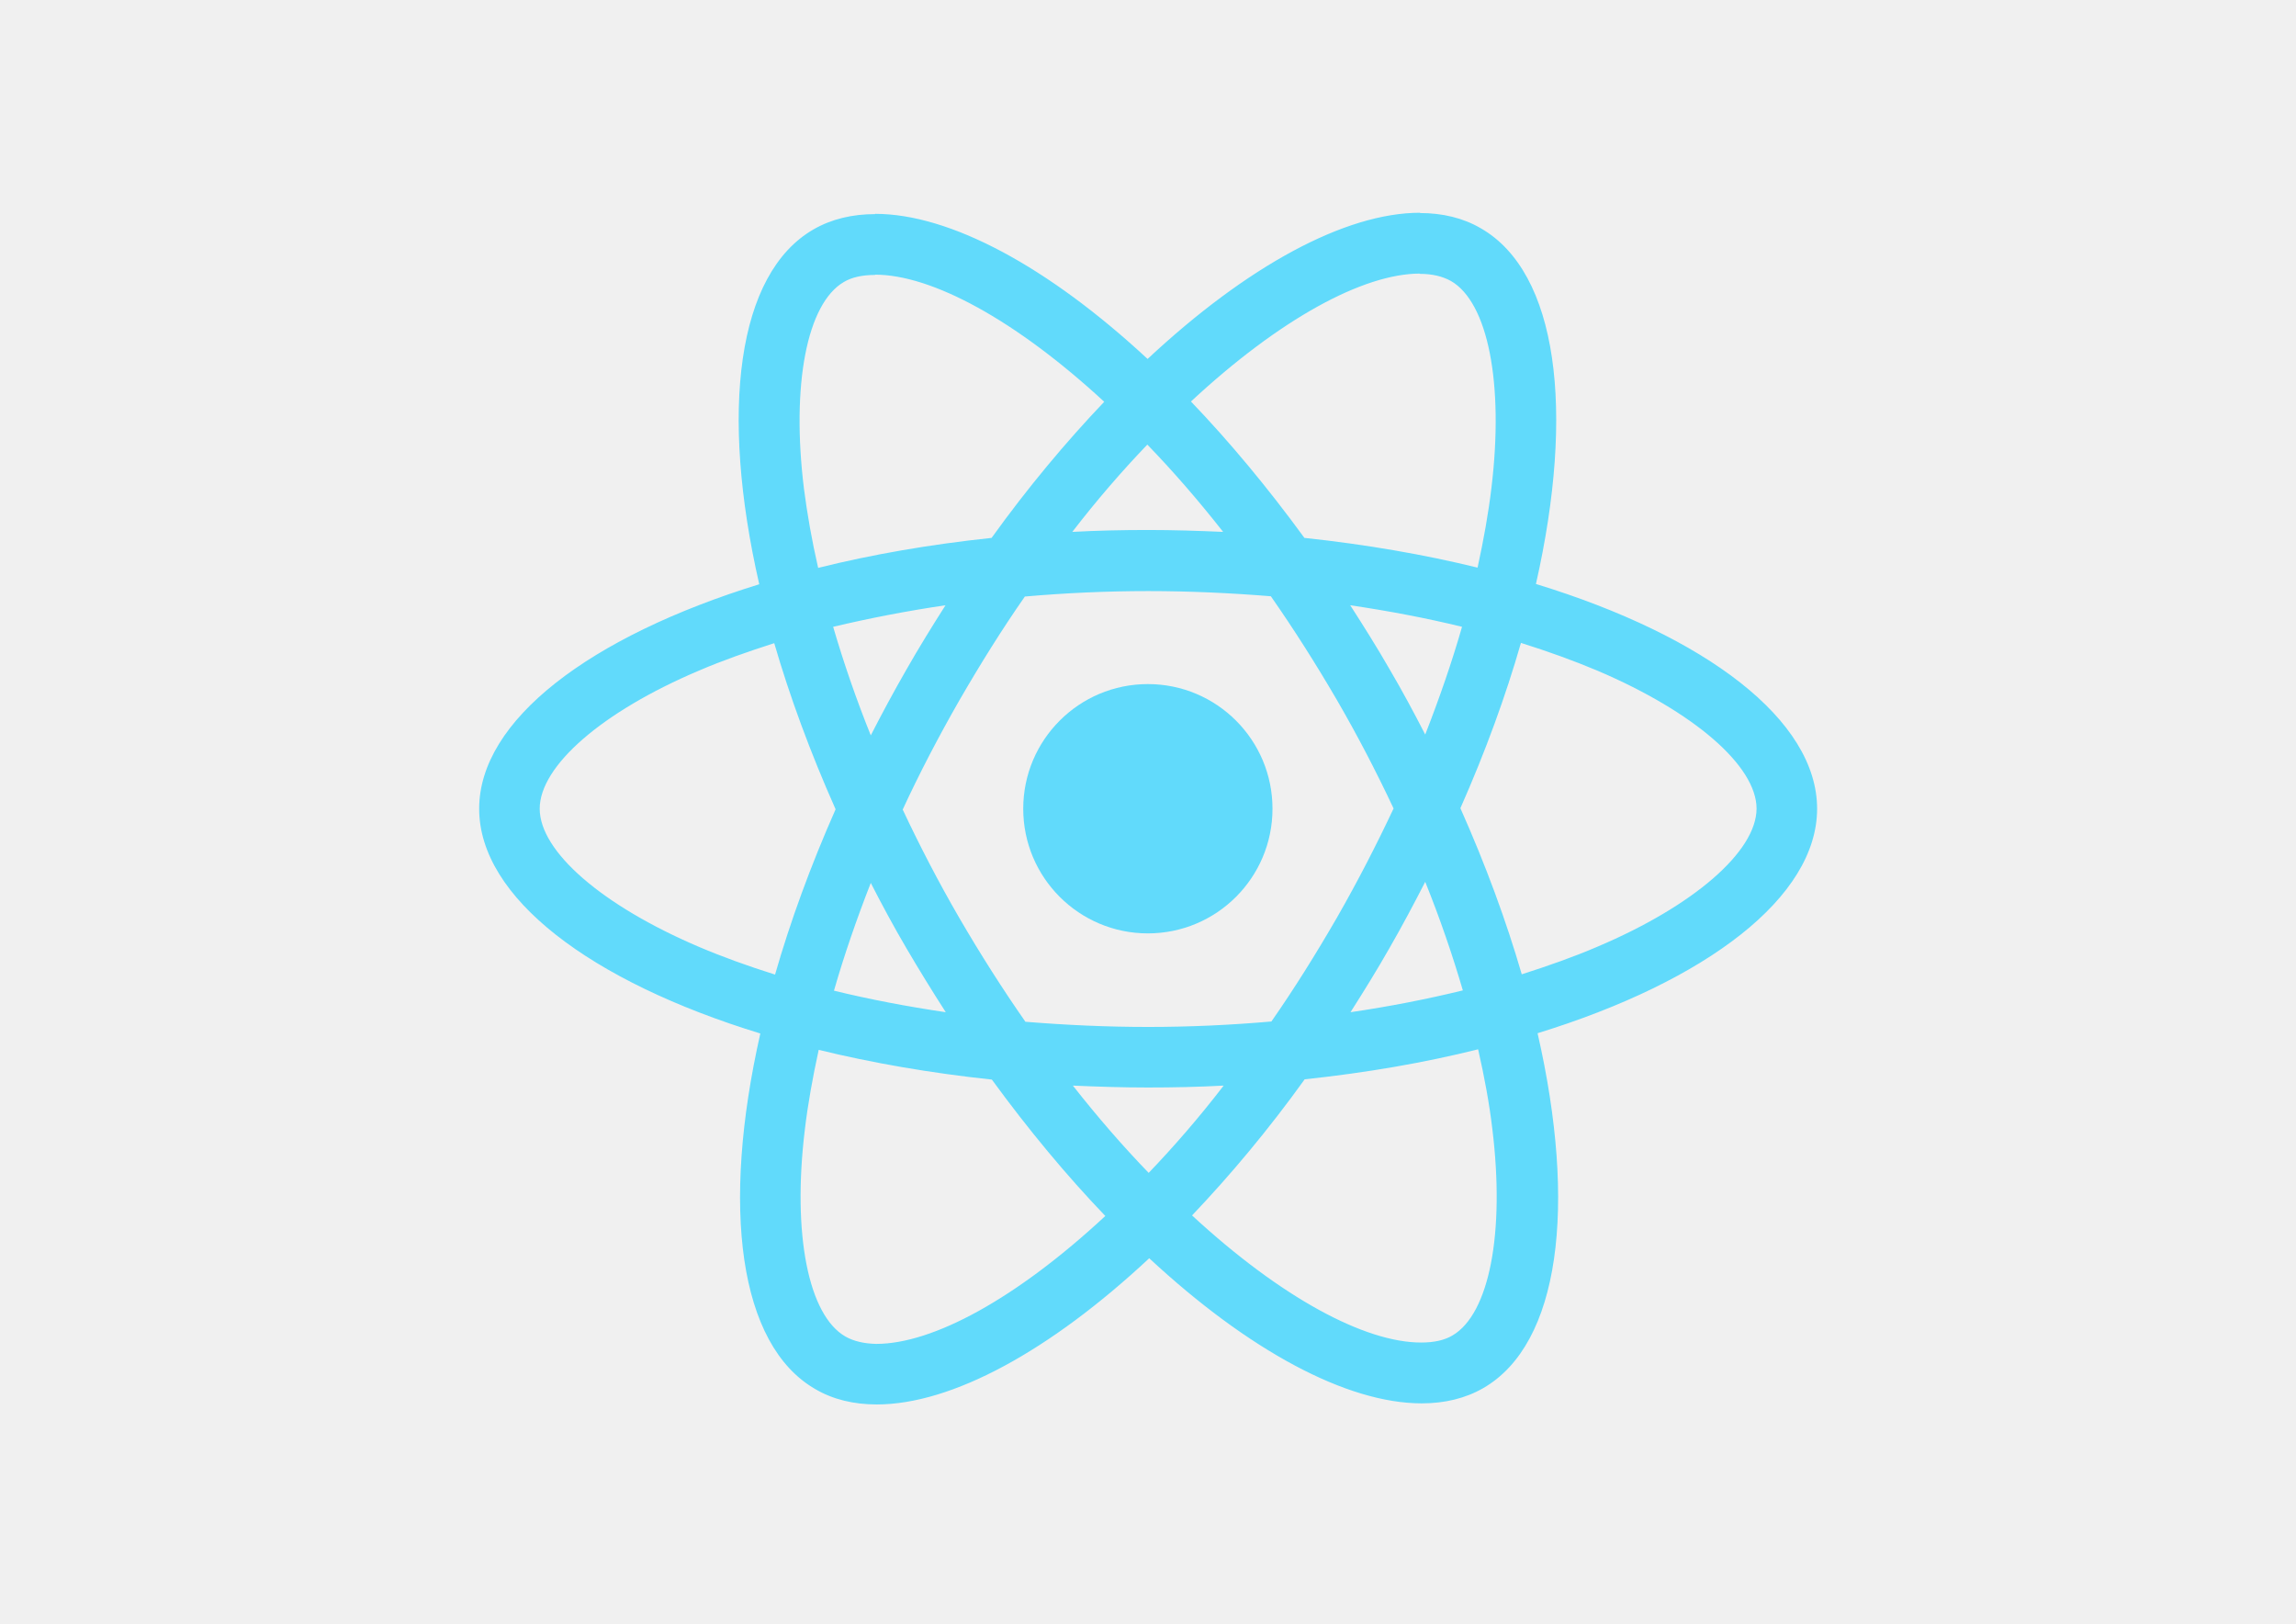
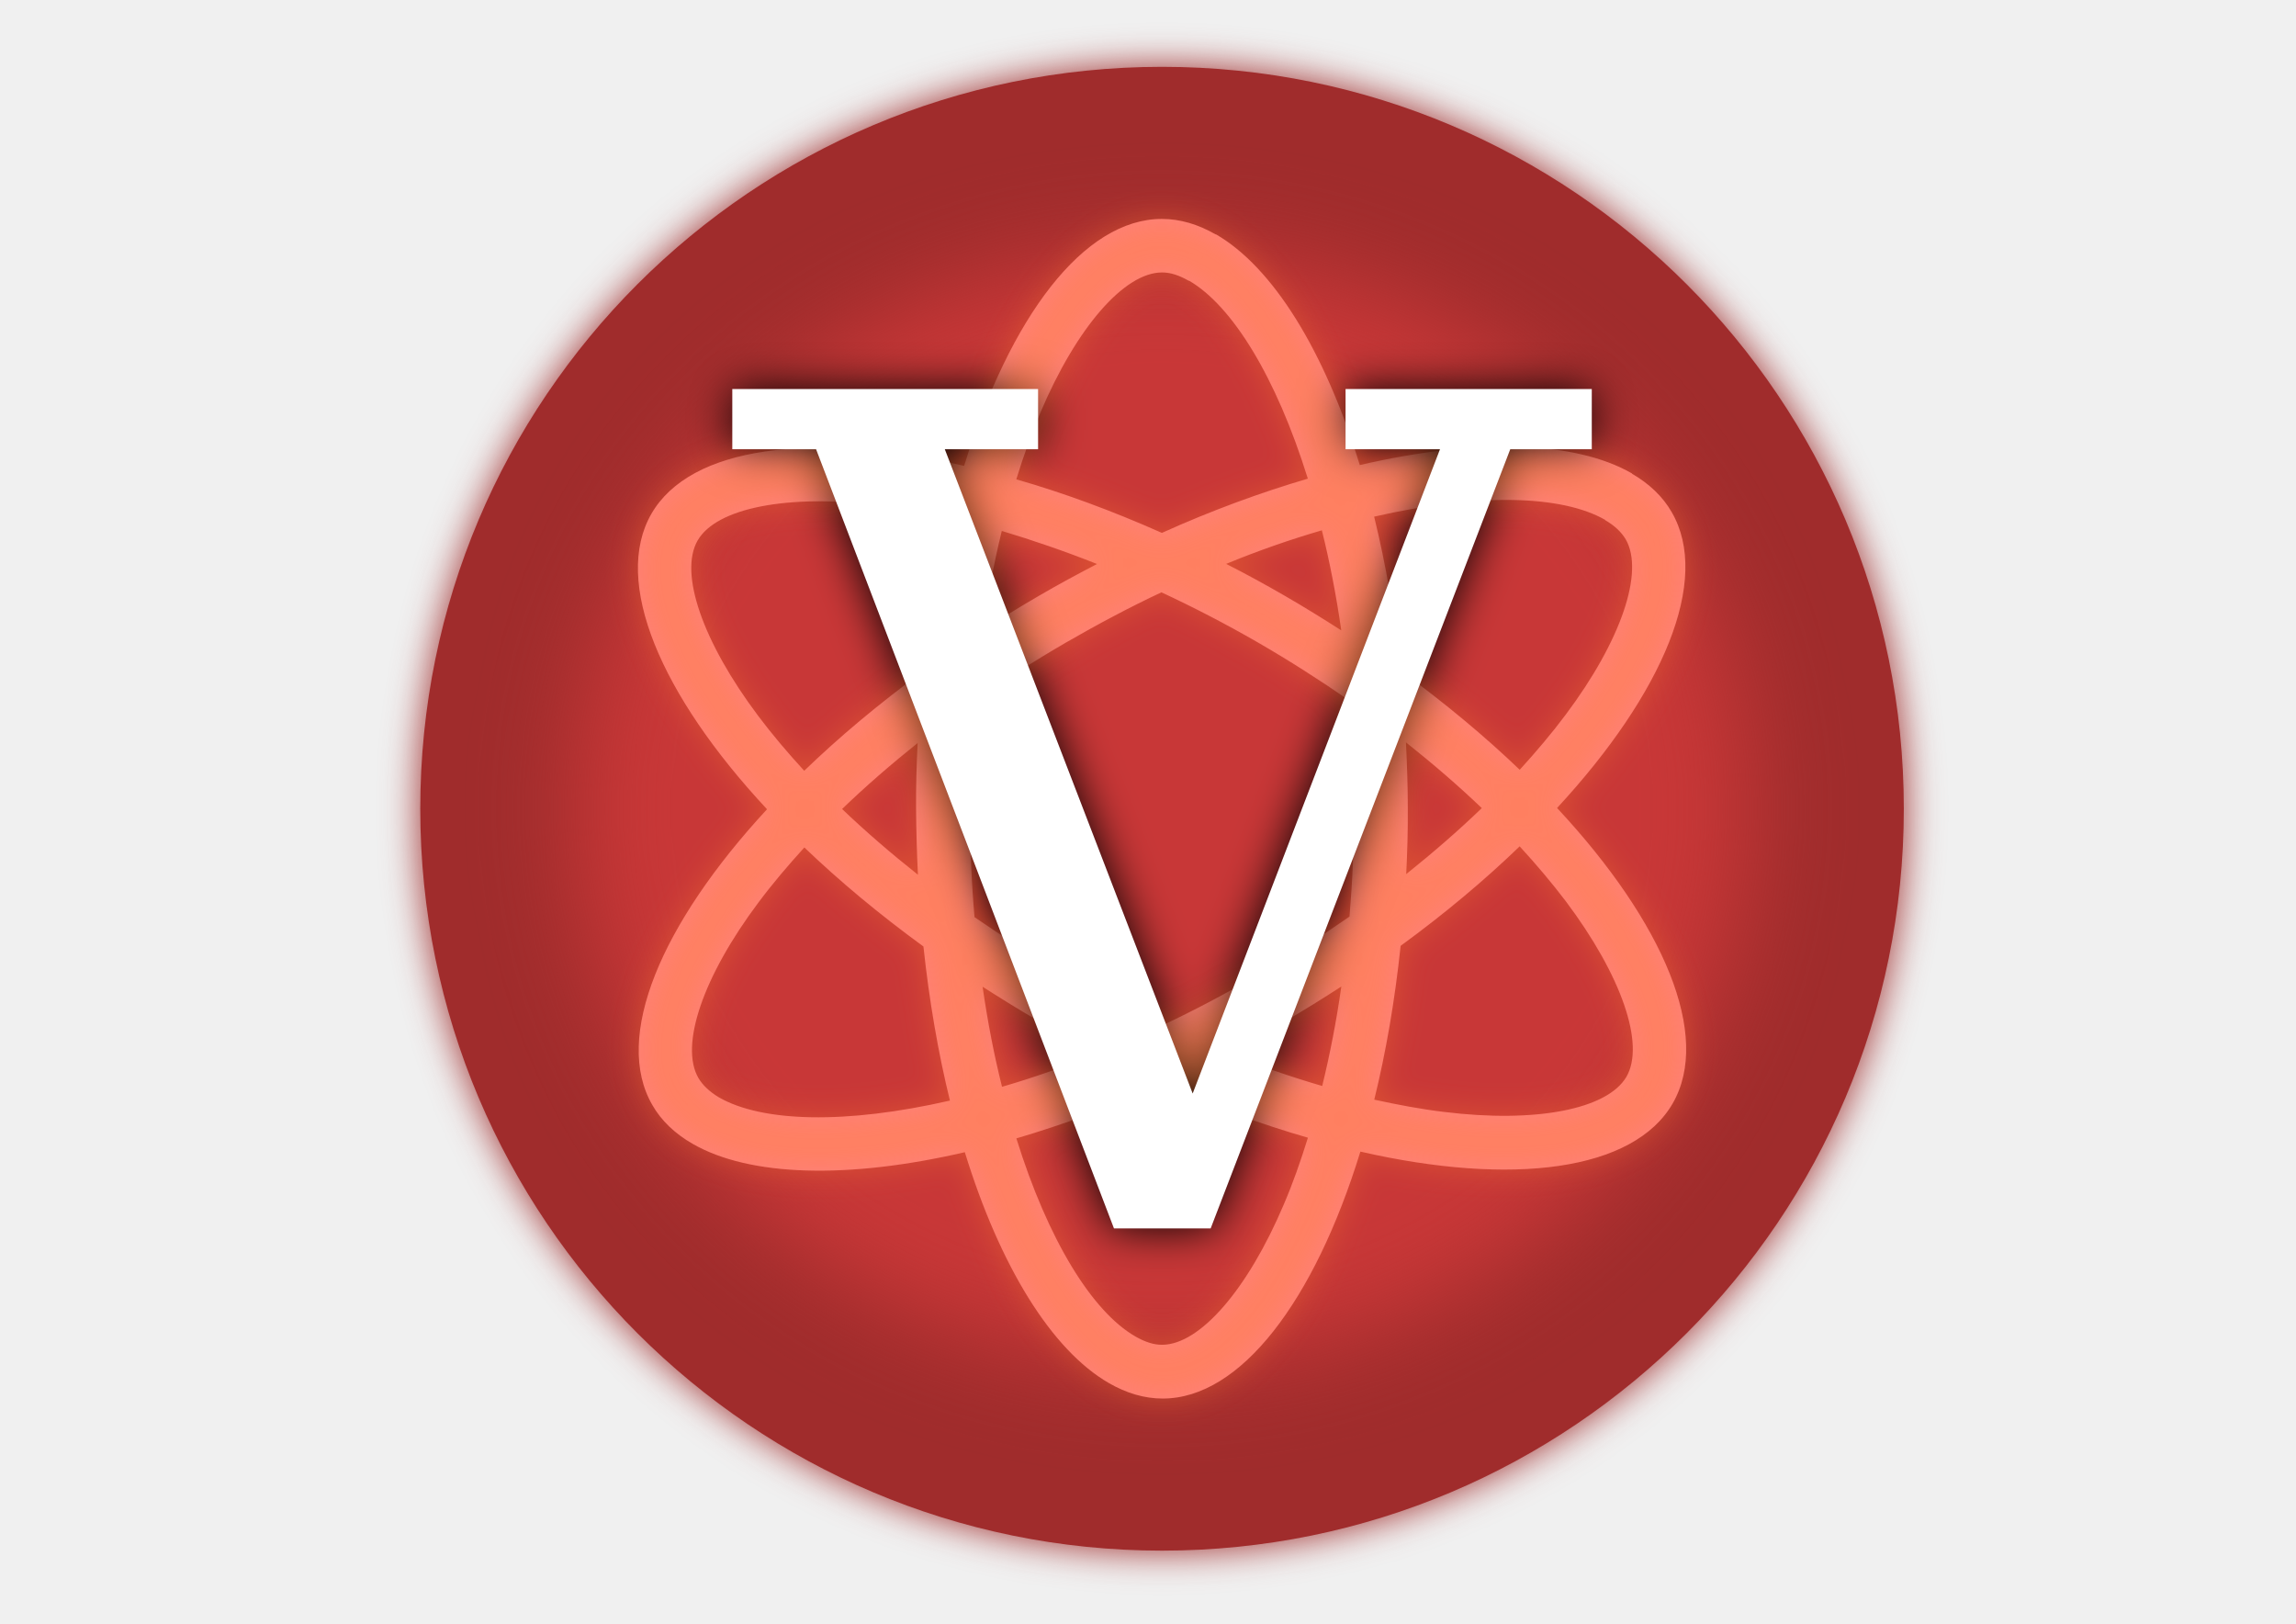
- <svg xmlns="http://www.w3.org/2000/svg" viewBox="0 0 841.9 595.3">
-   <g fill="#61DAFB">
-     <path d="M666.3 296.5c0-32.5-40.7-63.3-103.1-82.4 14.4-63.6 8-114.2-20.2-130.4-6.5-3.8-14.1-5.6-22.4-5.6v22.3c4.6 0 8.3.9 11.4 2.6 13.6 7.8 19.5 37.5 14.9 75.7-1.1 9.4-2.9 19.3-5.1 29.4-19.6-4.8-41-8.5-63.5-10.9-13.5-18.5-27.5-35.3-41.6-50 32.6-30.3 63.2-46.9 84-46.9V78c-27.5 0-63.5 19.6-99.9 53.6-36.4-33.8-72.4-53.2-99.9-53.2v22.3c20.7 0 51.4 16.5 84 46.6-14 14.7-28 31.4-41.3 49.9-22.6 2.4-44 6.1-63.6 11-2.3-10-4-19.7-5.2-29-4.7-38.2 1.1-67.9 14.6-75.8 3-1.8 6.9-2.6 11.5-2.6V78.5c-8.4 0-16 1.8-22.6 5.6-28.1 16.2-34.4 66.7-19.9 130.1-62.2 19.2-102.7 49.9-102.7 82.3 0 32.5 40.7 63.3 103.1 82.4-14.4 63.6-8 114.2 20.2 130.4 6.5 3.8 14.1 5.6 22.5 5.6 27.5 0 63.5-19.6 99.9-53.6 36.4 33.8 72.4 53.2 99.9 53.2 8.4 0 16-1.8 22.6-5.6 28.1-16.2 34.4-66.7 19.9-130.1 62-19.1 102.5-49.9 102.5-82.3zm-130.2-66.7c-3.7 12.9-8.3 26.2-13.5 39.5-4.1-8-8.4-16-13.1-24-4.6-8-9.5-15.8-14.4-23.4 14.2 2.1 27.9 4.7 41 7.9zm-45.8 106.5c-7.8 13.5-15.8 26.3-24.1 38.2-14.9 1.3-30 2-45.2 2-15.1 0-30.2-.7-45-1.9-8.3-11.9-16.4-24.6-24.2-38-7.6-13.1-14.5-26.4-20.8-39.8 6.2-13.4 13.2-26.8 20.7-39.9 7.8-13.5 15.8-26.3 24.1-38.2 14.9-1.3 30-2 45.2-2 15.1 0 30.2.7 45 1.9 8.3 11.9 16.4 24.6 24.2 38 7.6 13.1 14.5 26.4 20.8 39.8-6.3 13.4-13.2 26.8-20.7 39.9zm32.3-13c5.4 13.4 10 26.8 13.8 39.8-13.1 3.2-26.9 5.9-41.2 8 4.9-7.7 9.8-15.6 14.4-23.7 4.6-8 8.9-16.1 13-24.1zM421.2 430c-9.3-9.6-18.6-20.3-27.8-32 9 .4 18.2.7 27.5.7 9.4 0 18.7-.2 27.8-.7-9 11.7-18.3 22.4-27.5 32zm-74.4-58.9c-14.2-2.1-27.9-4.7-41-7.9 3.7-12.9 8.3-26.2 13.5-39.5 4.1 8 8.4 16 13.1 24 4.7 8 9.5 15.8 14.4 23.4zM420.7 163c9.3 9.6 18.6 20.3 27.8 32-9-.4-18.2-.7-27.5-.7-9.4 0-18.7.2-27.8.7 9-11.7 18.3-22.4 27.5-32zm-74 58.9c-4.9 7.7-9.8 15.6-14.4 23.7-4.6 8-8.9 16-13 24-5.4-13.4-10-26.8-13.8-39.8 13.1-3.1 26.9-5.8 41.2-7.9zm-90.5 125.2c-35.4-15.1-58.3-34.9-58.3-50.6 0-15.7 22.9-35.6 58.3-50.6 8.6-3.7 18-7 27.7-10.1 5.7 19.6 13.2 40 22.5 60.9-9.2 20.8-16.6 41.1-22.2 60.6-9.9-3.1-19.3-6.5-28-10.2zM310 490c-13.6-7.8-19.5-37.5-14.9-75.7 1.1-9.4 2.9-19.3 5.1-29.4 19.6 4.8 41 8.5 63.5 10.9 13.5 18.5 27.5 35.3 41.6 50-32.6 30.3-63.2 46.9-84 46.9-4.5-.1-8.3-1-11.3-2.7zm237.2-76.2c4.7 38.2-1.1 67.9-14.6 75.8-3 1.8-6.9 2.6-11.5 2.6-20.7 0-51.4-16.5-84-46.6 14-14.7 28-31.4 41.3-49.9 22.6-2.4 44-6.1 63.6-11 2.3 10.1 4.1 19.8 5.2 29.1zm38.5-66.7c-8.6 3.7-18 7-27.7 10.1-5.7-19.6-13.2-40-22.5-60.9 9.2-20.8 16.6-41.1 22.2-60.6 9.9 3.1 19.3 6.5 28.1 10.2 35.4 15.1 58.3 34.9 58.3 50.6-.1 15.7-23 35.6-58.4 50.6zM320.8 78.4z" />
-     <circle cx="420.9" cy="296.5" r="45.7" />
-     <path d="M520.5 78.1z" />
-   </g>
+ <svg xmlns="http://www.w3.org/2000/svg" viewBox="0 0 841.9 595.3" version="1.1" id="svg10">
+   <defs id="defs14">
+     <filter style="color-interpolation-filters:sRGB" id="filter8585" x="-0.063" width="1.126" y="-0.064" height="1.129">
+       <feGaussianBlur stdDeviation="8.253" id="feGaussianBlur8587" />
+     </filter>
+     <filter style="color-interpolation-filters:sRGB" id="filter8595" x="-0.03" width="1.06" y="-0.03" height="1.06">
+       <feGaussianBlur stdDeviation="6.8" id="feGaussianBlur8597" />
+     </filter>
+     <filter style="color-interpolation-filters:sRGB" id="filter8649" x="-0.036" width="1.071" y="-0.032" height="1.063">
+       <feGaussianBlur stdDeviation="5.718" id="feGaussianBlur8651" />
+     </filter>
+     <filter style="color-interpolation-filters:sRGB" id="filter8673" x="-0.093" width="1.187" y="-0.099" height="1.197">
+       <feGaussianBlur stdDeviation="16.802" id="feGaussianBlur8675" />
+     </filter>
+   </defs>
+   <circle style="fill:#a02c2c;stroke-width:1;filter:url(#filter8595)" id="circle8589" cy="296.5" cx="426.099" r="271.994" />
+   <circle r="271.994" cx="426.099" cy="296.5" id="circle8475" style="fill:#a02c2c;stroke-width:1" />
+   <ellipse cx="426.099" cy="296.5" id="circle8449" style="fill:#c83737;stroke-width:1;filter:url(#filter8673)" rx="215.655" ry="204.388" />
+   <path style="fill:#61dafb" id="path6" d="M 426.099,296.5 Z" />
+   <path d="m 613.331,404.554 c 14.322,-24.807 -3.17,-66.251 -42.382,-108.328 39.018,-42.199 56.432,-83.641 42.046,-108.433 -3.287,-5.765 -8.294,-10.488 -14.63,-14.146 l -9.827,17.021 c 3.511,2.027 5.939,4.345 7.556,7.008 6.943,11.947 -1.642,37.216 -21.987,64.346 -4.982,6.69 -10.719,13.453 -16.849,20.193 -12.845,-12.301 -27.549,-24.556 -43.665,-36.303 -2.152,-20.07 -5.434,-39.062 -9.718,-56.496 38.235,-8.761 68.907,-7.947 84.783,1.219 l 9.827,-17.021 C 577.496,161.497 541.38,160.593 498.614,170.503 485.726,128.664 466.797,97.992 445.807,85.873 l -9.827,17.021 c 15.8,9.122 31.961,35.245 43.58,72.586 -17.164,5.051 -35.209,11.628 -53.513,19.888 -18.308,-8.127 -36.272,-14.734 -53.392,-19.631 2.651,-8.646 5.628,-16.799 8.811,-24.427 13.246,-31.228 30.762,-51.342 44.547,-51.423 3.083,-0.052 6.412,1.056 9.923,3.083 l 9.827,-17.021 c -6.412,-3.702 -13.006,-5.677 -19.718,-5.685 -28.587,-0.018 -55.65,35.751 -72.521,90.533 -55.937,-12.755 -100.378,-7.17 -114.656,17.56 -14.322,24.807 3.17,66.251 42.382,108.328 -39.018,42.199 -56.432,83.641 -42.046,108.433 3.287,5.765 8.294,10.488 14.706,14.19 20.99,12.119 57.105,13.023 99.872,3.112 12.888,41.839 31.817,72.511 52.807,84.63 6.412,3.702 13.006,5.677 19.718,5.685 28.587,0.018 55.65,-35.751 72.521,-90.533 55.74,12.743 100.226,7.082 114.504,-17.648 z M 543.345,296.267 c -8.509,8.216 -17.881,16.34 -27.711,24.2 0.396,-7.913 0.639,-15.914 0.577,-24.092 0.014,-8.133 -0.288,-16.246 -0.679,-24.206 9.913,7.861 19.224,15.882 27.813,24.098 z m -81.89,61.106 c -11.903,6.867 -23.65,13.111 -35.229,18.537 -11.946,-5.574 -23.78,-11.694 -35.382,-18.392 -11.525,-6.654 -22.742,-13.843 -33.51,-21.281 -1.091,-12.741 -1.677,-26.004 -1.726,-39.669 -0.028,-13.348 0.566,-26.54 1.663,-39.545 10.637,-7.496 21.885,-14.639 33.383,-21.333 11.903,-6.867 23.65,-13.111 35.229,-18.537 11.946,5.574 23.78,11.694 35.381,18.392 11.525,6.654 22.743,13.843 33.51,21.281 1.091,12.741 1.677,26.004 1.726,39.669 0.028,13.348 -0.566,26.54 -1.663,39.545 -10.714,7.452 -21.885,14.639 -33.383,21.333 z m 30.383,4.311 c -1.783,12.608 -4.177,24.863 -7.006,36.46 -11.409,-3.33 -23.132,-7.351 -34.972,-12.05 7.133,-3.718 14.355,-7.588 21.435,-11.744 7.037,-4.079 13.888,-8.367 20.543,-12.666 z m -124.417,36.757 c -2.868,-11.426 -5.251,-23.691 -7.117,-36.676 6.693,4.271 13.583,8.555 20.682,12.653 7.175,4.142 14.361,8.088 21.528,11.717 -12.025,4.964 -23.839,9.033 -35.092,12.306 z m -30.832,-77.743 c -9.913,-7.861 -19.224,-15.882 -27.813,-24.098 8.509,-8.216 17.881,-16.34 27.711,-24.2 -0.396,7.913 -0.639,15.914 -0.577,24.092 0.062,8.177 0.288,16.246 0.679,24.206 z M 484.7,194.426 c 2.868,11.426 5.251,23.691 7.117,36.676 -6.693,-4.271 -13.583,-8.555 -20.682,-12.653 -7.175,-4.142 -14.361,-8.088 -21.528,-11.717 12.025,-4.964 23.839,-9.033 35.092,-12.306 z m -82.438,12.347 c -7.133,3.718 -14.355,7.588 -21.435,11.744 -7.037,4.079 -13.844,8.29 -20.499,12.59 1.783,-12.608 4.177,-24.863 7.006,-36.46 11.365,3.407 23.088,7.427 34.928,12.126 z m -124.25,55.681 c -20.366,-27.125 -29.119,-52.33 -22.201,-64.313 6.919,-11.983 33.167,-17.081 66.797,-12.93 8.195,0.966 16.824,2.589 25.594,4.498 -4.287,17.472 -7.552,36.348 -9.664,56.399 -16.188,11.822 -30.782,24.055 -43.65,36.472 -6.19,-6.729 -11.867,-13.466 -16.877,-20.124 z M 256.104,395.235 c -6.943,-11.947 1.642,-37.216 21.987,-64.346 4.982,-6.69 10.719,-13.453 16.849,-20.193 12.845,12.301 27.549,24.556 43.665,36.303 2.152,20.07 5.434,39.062 9.718,56.496 -38.235,8.761 -68.907,7.947 -84.783,-1.219 -3.391,-2.059 -5.895,-4.421 -7.435,-7.041 z m 214.629,46.367 c -13.247,31.228 -30.762,51.342 -44.547,51.423 -3.083,0.052 -6.412,-1.056 -9.923,-3.083 -15.8,-9.122 -31.961,-35.245 -43.58,-72.586 17.164,-5.051 35.209,-11.628 53.513,-19.888 18.308,8.127 36.272,14.734 53.392,19.631 -2.695,8.723 -5.596,16.92 -8.855,24.503 z m 58.779,-33.944 c -8.195,-0.966 -16.824,-2.589 -25.594,-4.498 4.287,-17.472 7.552,-36.348 9.664,-56.399 16.188,-11.822 30.782,-24.055 43.65,-36.472 6.19,6.729 11.867,13.466 16.953,20.168 20.366,27.125 29.119,52.33 22.201,64.313 -6.995,11.939 -33.244,17.037 -66.874,12.886 z M 445.73,85.829 Z" id="path8538" style="fill:#ff8080;stroke-width:1" />
+   <text xml:space="preserve" style="font-style:normal;font-weight:normal;font-size:422.132px;line-height:1.25;font-family:sans-serif;letter-spacing:0px;word-spacing:0px;fill:#000000;fill-opacity:1;stroke:none;stroke-width:1;filter:url(#filter8585)" x="272.643" y="450.368" id="text8555">
+     <tspan id="tspan8553" x="272.643" y="450.368" style="font-style:normal;font-variant:normal;font-weight:normal;font-stretch:normal;font-family:'DejaVu Serif';-inkscape-font-specification:'DejaVu Serif';stroke-width:0.123">V</tspan>
+   </text>
+   <path style="fill:#ff7f2a;stroke-width:1;filter:url(#filter8649);opacity:0.365" id="path8599" d="m 613.331,404.554 c 14.322,-24.807 -3.17,-66.251 -42.382,-108.328 39.018,-42.199 56.432,-83.641 42.046,-108.433 -3.287,-5.765 -8.294,-10.488 -14.63,-14.146 l -9.827,17.021 c 3.511,2.027 5.939,4.345 7.556,7.008 6.943,11.947 -1.642,37.216 -21.987,64.346 -4.982,6.69 -10.719,13.453 -16.849,20.193 -12.845,-12.301 -27.549,-24.556 -43.665,-36.303 -2.152,-20.07 -5.434,-39.062 -9.718,-56.496 38.235,-8.761 68.907,-7.947 84.783,1.219 l 9.827,-17.021 C 577.496,161.497 541.38,160.593 498.614,170.503 485.726,128.664 466.797,97.992 445.807,85.873 l -9.827,17.021 c 15.8,9.122 31.961,35.245 43.58,72.586 -17.164,5.051 -35.209,11.628 -53.513,19.888 -18.308,-8.127 -36.272,-14.734 -53.392,-19.631 2.651,-8.646 5.628,-16.799 8.811,-24.427 13.246,-31.228 30.762,-51.342 44.547,-51.423 3.083,-0.052 6.412,1.056 9.923,3.083 l 9.827,-17.021 c -6.412,-3.702 -13.006,-5.677 -19.718,-5.685 -28.587,-0.018 -55.65,35.751 -72.521,90.533 -55.937,-12.755 -100.378,-7.17 -114.656,17.56 -14.322,24.807 3.17,66.251 42.382,108.328 -39.018,42.199 -56.432,83.641 -42.046,108.433 3.287,5.765 8.294,10.488 14.706,14.19 20.99,12.119 57.105,13.023 99.872,3.112 12.888,41.839 31.817,72.511 52.807,84.63 6.412,3.702 13.006,5.677 19.718,5.685 28.587,0.018 55.65,-35.751 72.521,-90.533 55.74,12.743 100.226,7.082 114.504,-17.648 z M 543.345,296.267 c -8.509,8.216 -17.881,16.34 -27.711,24.2 0.396,-7.913 0.639,-15.914 0.577,-24.092 0.014,-8.133 -0.288,-16.246 -0.679,-24.206 9.913,7.861 19.224,15.882 27.813,24.098 z m -81.89,61.106 c -11.903,6.867 -23.65,13.111 -35.229,18.537 -11.946,-5.574 -23.78,-11.694 -35.382,-18.392 -11.525,-6.654 -22.742,-13.843 -33.51,-21.281 -1.091,-12.741 -1.677,-26.004 -1.726,-39.669 -0.028,-13.348 0.566,-26.54 1.663,-39.545 10.637,-7.496 21.885,-14.639 33.383,-21.333 11.903,-6.867 23.65,-13.111 35.229,-18.537 11.946,5.574 23.78,11.694 35.381,18.392 11.525,6.654 22.743,13.843 33.51,21.281 1.091,12.741 1.677,26.004 1.726,39.669 0.028,13.348 -0.566,26.54 -1.663,39.545 -10.714,7.452 -21.885,14.639 -33.383,21.333 z m 30.383,4.311 c -1.783,12.608 -4.177,24.863 -7.006,36.46 -11.409,-3.33 -23.132,-7.351 -34.972,-12.05 7.133,-3.718 14.355,-7.588 21.435,-11.744 7.037,-4.079 13.888,-8.367 20.543,-12.666 z m -124.417,36.757 c -2.868,-11.426 -5.251,-23.691 -7.117,-36.676 6.693,4.271 13.583,8.555 20.682,12.653 7.175,4.142 14.361,8.088 21.528,11.717 -12.025,4.964 -23.839,9.033 -35.092,12.306 z m -30.832,-77.743 c -9.913,-7.861 -19.224,-15.882 -27.813,-24.098 8.509,-8.216 17.881,-16.34 27.711,-24.2 -0.396,7.913 -0.639,15.914 -0.577,24.092 0.062,8.177 0.288,16.246 0.679,24.206 z M 484.7,194.426 c 2.868,11.426 5.251,23.691 7.117,36.676 -6.693,-4.271 -13.583,-8.555 -20.682,-12.653 -7.175,-4.142 -14.361,-8.088 -21.528,-11.717 12.025,-4.964 23.839,-9.033 35.092,-12.306 z m -82.438,12.347 c -7.133,3.718 -14.355,7.588 -21.435,11.744 -7.037,4.079 -13.844,8.29 -20.499,12.59 1.783,-12.608 4.177,-24.863 7.006,-36.46 11.365,3.407 23.088,7.427 34.928,12.126 z m -124.25,55.681 c -20.366,-27.125 -29.119,-52.33 -22.201,-64.313 6.919,-11.983 33.167,-17.081 66.797,-12.93 8.195,0.966 16.824,2.589 25.594,4.498 -4.287,17.472 -7.552,36.348 -9.664,56.399 -16.188,11.822 -30.782,24.055 -43.65,36.472 -6.19,-6.729 -11.867,-13.466 -16.877,-20.124 z M 256.104,395.235 c -6.943,-11.947 1.642,-37.216 21.987,-64.346 4.982,-6.69 10.719,-13.453 16.849,-20.193 12.845,12.301 27.549,24.556 43.665,36.303 2.152,20.07 5.434,39.062 9.718,56.496 -38.235,8.761 -68.907,7.947 -84.783,-1.219 -3.391,-2.059 -5.895,-4.421 -7.435,-7.041 z m 214.629,46.367 c -13.247,31.228 -30.762,51.342 -44.547,51.423 -3.083,0.052 -6.412,-1.056 -9.923,-3.083 -15.8,-9.122 -31.961,-35.245 -43.58,-72.586 17.164,-5.051 35.209,-11.628 53.513,-19.888 18.308,8.127 36.272,14.734 53.392,19.631 -2.695,8.723 -5.596,16.92 -8.855,24.503 z m 58.779,-33.944 c -8.195,-0.966 -16.824,-2.589 -25.594,-4.498 4.287,-17.472 7.552,-36.348 9.664,-56.399 16.188,-11.822 30.782,-24.055 43.65,-36.472 6.19,6.729 11.867,13.466 16.953,20.168 20.366,27.125 29.119,52.33 22.201,64.313 -6.995,11.939 -33.244,17.037 -66.874,12.886 z M 445.73,85.829 Z" />
+   <text id="text8559" y="450.368" x="272.643" style="font-style:normal;font-weight:normal;font-size:422.132px;line-height:1.25;font-family:sans-serif;letter-spacing:0px;word-spacing:0px;fill:#ffffff;fill-opacity:1;stroke:none;stroke-width:1;" xml:space="preserve">
+     <tspan style="font-style:normal;font-variant:normal;font-weight:normal;font-stretch:normal;font-family:'DejaVu Serif';-inkscape-font-specification:'DejaVu Serif';stroke-width:0.123;fill:#ffffff;" y="450.368" x="272.643" id="tspan8557">V</tspan>
+   </text>
</svg>
